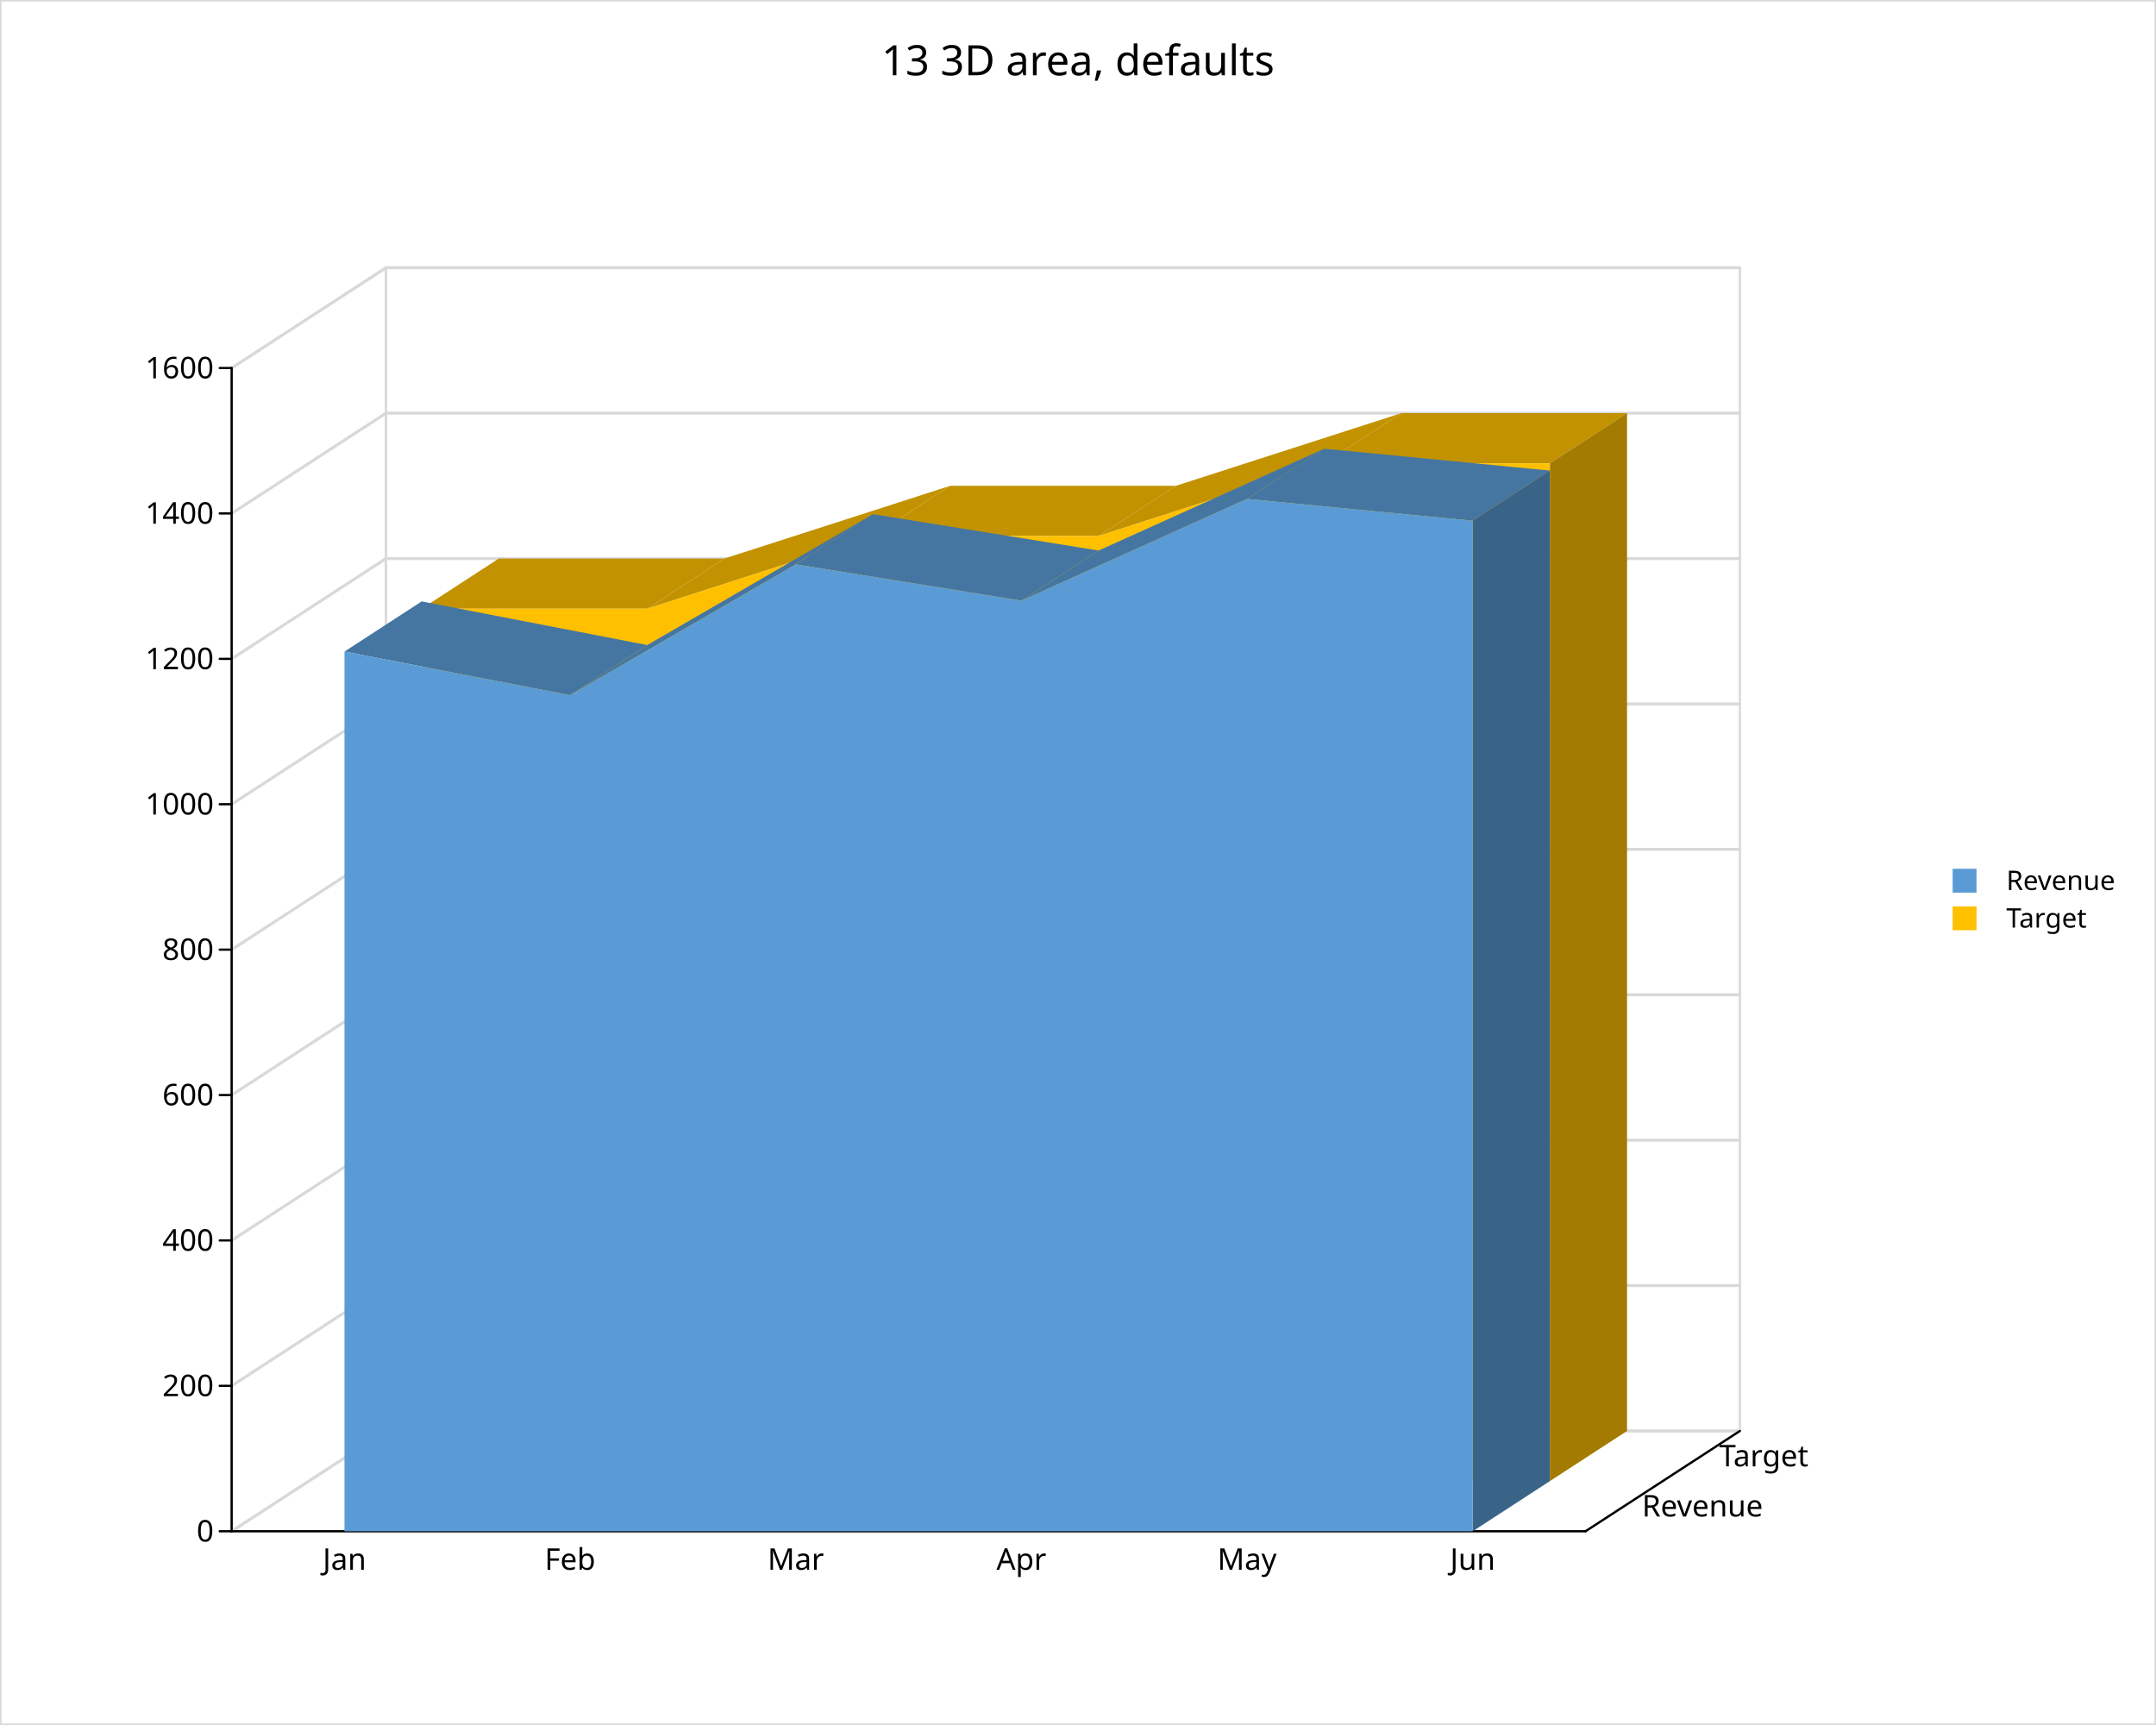
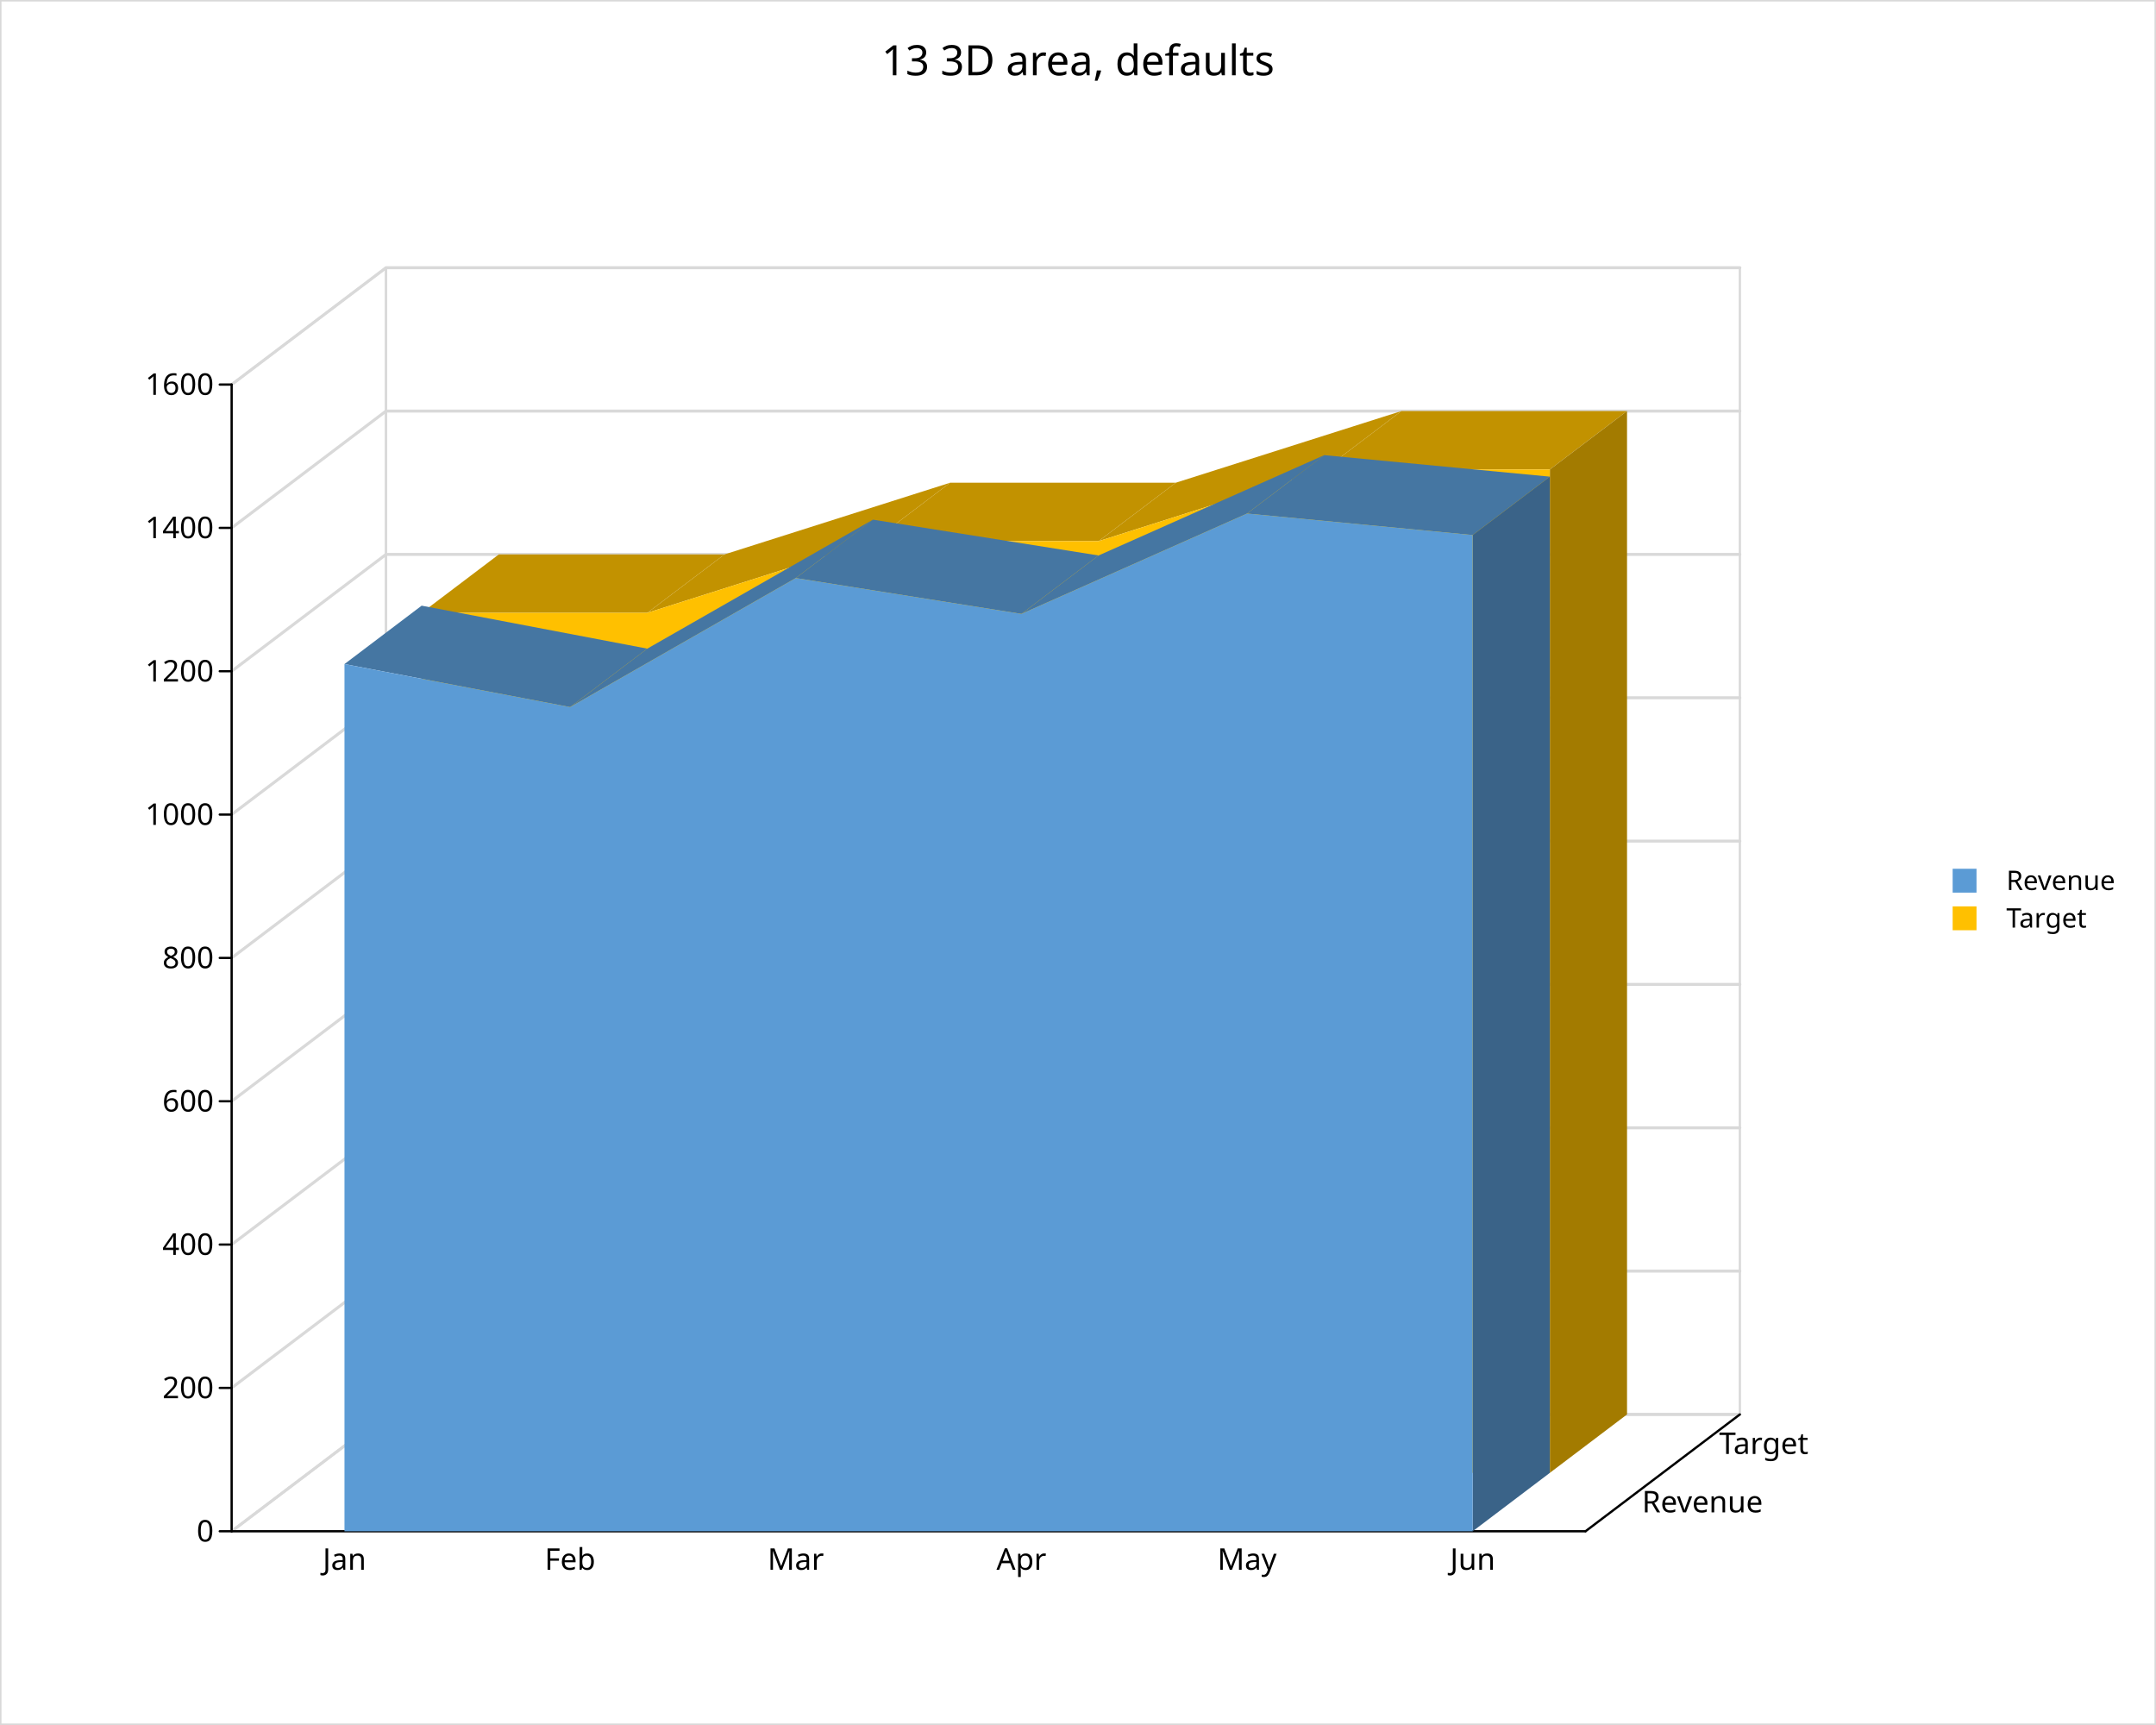
<svg xmlns="http://www.w3.org/2000/svg" class="svglite" data-engine-version="2.0" width="720.00pt" height="576.00pt" viewBox="0 0 720.00 576.00">
  <defs>
    <style type="text/css">
    .svglite line, .svglite polyline, .svglite polygon, .svglite path, .svglite rect, .svglite circle {
      fill: none;
      stroke: #000000;
      stroke-linecap: round;
      stroke-linejoin: round;
      stroke-miterlimit: 10.00;
    }
  </style>
  </defs>
  <rect width="100%" height="100%" style="stroke: none; fill: #FFFFFF;" />
  <defs>
    <clipPath id="cpMC4wMHw3MjAuMDB8MC4wMHw1NzYuMDA=">
      <rect x="0.00" y="0.00" width="720.00" height="576.00" />
    </clipPath>
  </defs>
  <g clip-path="url(#cpMC4wMHw3MjAuMDB8MC4wMHw1NzYuMDA=)">
    <rect x="0.00" y="0.00" width="720.00" height="576.00" style="stroke-width: 1.00; stroke: #D9D9D9; fill: #FFFFFF;" />
    <text x="360.00" y="25.14" text-anchor="middle" style="font-size: 14.00px; font-family: sans;" textLength="126.09px" lengthAdjust="spacingAndGlyphs">13 3D area, defaults</text>
-     <polygon points="128.91,477.82 581.03,477.82 581.03,89.40 128.91,89.40 " style="stroke-width: 0.75; stroke: #D9D9D9; fill: none;" />
-     <polygon points="77.36,511.31 128.91,477.82 128.91,89.40 77.36,122.89 " style="stroke-width: 0.75; stroke: #D9D9D9; fill: none;" />
-     <polygon points="77.36,511.31 529.48,511.31 581.03,477.82 128.91,477.82 " style="stroke-width: 0.75; stroke: #D9D9D9; fill: none;" />
-     <polyline points="77.36,511.31 128.91,477.82 581.03,477.82 " style="stroke-width: 1.00; stroke: #D9D9D9;" />
-     <polyline points="77.36,462.75 128.91,429.26 581.03,429.26 " style="stroke-width: 1.00; stroke: #D9D9D9;" />
-     <polyline points="77.36,414.20 128.91,380.71 581.03,380.71 " style="stroke-width: 1.00; stroke: #D9D9D9;" />
-     <polyline points="77.36,365.65 128.91,332.16 581.03,332.16 " style="stroke-width: 1.00; stroke: #D9D9D9;" />
-     <polyline points="77.36,317.10 128.91,283.61 581.03,283.61 " style="stroke-width: 1.00; stroke: #D9D9D9;" />
-     <polyline points="77.36,268.55 128.91,235.06 581.03,235.06 " style="stroke-width: 1.00; stroke: #D9D9D9;" />
-     <polyline points="77.36,220.00 128.91,186.50 581.03,186.50 " style="stroke-width: 1.00; stroke: #D9D9D9;" />
-     <polyline points="77.36,171.44 128.91,137.95 581.03,137.95 " style="stroke-width: 1.00; stroke: #D9D9D9;" />
-     <polyline points="77.36,122.89 128.91,89.40 581.03,89.40 " style="stroke-width: 1.00; stroke: #D9D9D9;" />
-     <polyline points="77.36,511.31 77.36,122.89 " style="stroke-width: 0.75;" />
+     <polygon points="128.91,472.30 581.03,472.30 581.03,89.40 128.91,89.40 " style="stroke-width: 0.75; stroke: #D9D9D9; fill: none;" />
+     <polygon points="77.36,511.31 128.91,472.30 128.91,89.40 77.36,128.41 " style="stroke-width: 0.75; stroke: #D9D9D9; fill: none;" />
+     <polygon points="77.36,511.31 529.48,511.31 581.03,472.30 128.91,472.30 " style="stroke-width: 0.75; stroke: #D9D9D9; fill: none;" />
+     <polyline points="77.36,511.31 128.91,472.30 581.03,472.30 " style="stroke-width: 1.00; stroke: #D9D9D9;" />
+     <polyline points="77.36,463.44 128.91,424.44 581.03,424.44 " style="stroke-width: 1.00; stroke: #D9D9D9;" />
+     <polyline points="77.36,415.58 128.91,376.58 581.03,376.58 " style="stroke-width: 1.00; stroke: #D9D9D9;" />
+     <polyline points="77.36,367.72 128.91,328.71 581.03,328.71 " style="stroke-width: 1.00; stroke: #D9D9D9;" />
+     <polyline points="77.36,319.86 128.91,280.85 581.03,280.85 " style="stroke-width: 1.00; stroke: #D9D9D9;" />
+     <polyline points="77.36,271.99 128.91,232.99 581.03,232.99 " style="stroke-width: 1.00; stroke: #D9D9D9;" />
+     <polyline points="77.36,224.13 128.91,185.13 581.03,185.13 " style="stroke-width: 1.00; stroke: #D9D9D9;" />
+     <polyline points="77.36,176.27 128.91,137.26 581.03,137.26 " style="stroke-width: 1.00; stroke: #D9D9D9;" />
+     <polyline points="77.36,128.41 128.91,89.40 581.03,89.40 " style="stroke-width: 1.00; stroke: #D9D9D9;" />
+     <polyline points="77.36,511.31 77.36,128.41 " style="stroke-width: 0.75;" />
    <polyline points="77.36,511.31 529.48,511.31 " style="stroke-width: 0.75;" />
    <polyline points="77.36,511.31 73.38,511.31 " style="stroke-width: 0.75;" />
    <text x="71.39" y="514.75" text-anchor="end" style="font-size: 10.00px; font-family: sans;" textLength="5.56px" lengthAdjust="spacingAndGlyphs">0</text>
-     <polyline points="77.36,462.75 73.38,462.75 " style="stroke-width: 0.75;" />
-     <text x="71.39" y="466.20" text-anchor="end" style="font-size: 10.00px; font-family: sans;" textLength="16.69px" lengthAdjust="spacingAndGlyphs">200</text>
-     <polyline points="77.36,414.20 73.38,414.20 " style="stroke-width: 0.75;" />
-     <text x="71.39" y="417.64" text-anchor="end" style="font-size: 10.00px; font-family: sans;" textLength="16.69px" lengthAdjust="spacingAndGlyphs">400</text>
-     <polyline points="77.36,365.65 73.38,365.65 " style="stroke-width: 0.75;" />
-     <text x="71.39" y="369.09" text-anchor="end" style="font-size: 10.00px; font-family: sans;" textLength="16.69px" lengthAdjust="spacingAndGlyphs">600</text>
-     <polyline points="77.36,317.10 73.38,317.10 " style="stroke-width: 0.75;" />
-     <text x="71.39" y="320.54" text-anchor="end" style="font-size: 10.00px; font-family: sans;" textLength="16.69px" lengthAdjust="spacingAndGlyphs">800</text>
-     <polyline points="77.36,268.55 73.38,268.55 " style="stroke-width: 0.75;" />
-     <text x="71.39" y="271.99" text-anchor="end" style="font-size: 10.00px; font-family: sans;" textLength="22.25px" lengthAdjust="spacingAndGlyphs">1000</text>
-     <polyline points="77.36,220.00 73.38,220.00 " style="stroke-width: 0.75;" />
-     <text x="71.39" y="223.44" text-anchor="end" style="font-size: 10.00px; font-family: sans;" textLength="22.25px" lengthAdjust="spacingAndGlyphs">1200</text>
-     <polyline points="77.36,171.44 73.38,171.44 " style="stroke-width: 0.75;" />
-     <text x="71.39" y="174.88" text-anchor="end" style="font-size: 10.00px; font-family: sans;" textLength="22.25px" lengthAdjust="spacingAndGlyphs">1400</text>
-     <polyline points="77.36,122.89 73.38,122.89 " style="stroke-width: 0.75;" />
-     <text x="71.39" y="126.33" text-anchor="end" style="font-size: 10.00px; font-family: sans;" textLength="22.25px" lengthAdjust="spacingAndGlyphs">1600</text>
+     <polyline points="77.36,463.44 73.38,463.44 " style="stroke-width: 0.75;" />
+     <text x="71.39" y="466.89" text-anchor="end" style="font-size: 10.00px; font-family: sans;" textLength="16.69px" lengthAdjust="spacingAndGlyphs">200</text>
+     <polyline points="77.36,415.58 73.38,415.58 " style="stroke-width: 0.75;" />
+     <text x="71.39" y="419.02" text-anchor="end" style="font-size: 10.00px; font-family: sans;" textLength="16.69px" lengthAdjust="spacingAndGlyphs">400</text>
+     <polyline points="77.36,367.72 73.38,367.72 " style="stroke-width: 0.75;" />
+     <text x="71.39" y="371.16" text-anchor="end" style="font-size: 10.00px; font-family: sans;" textLength="16.69px" lengthAdjust="spacingAndGlyphs">600</text>
+     <polyline points="77.36,319.86 73.38,319.86 " style="stroke-width: 0.75;" />
+     <text x="71.39" y="323.30" text-anchor="end" style="font-size: 10.00px; font-family: sans;" textLength="16.69px" lengthAdjust="spacingAndGlyphs">800</text>
+     <polyline points="77.36,271.99 73.38,271.99 " style="stroke-width: 0.75;" />
+     <text x="71.39" y="275.44" text-anchor="end" style="font-size: 10.00px; font-family: sans;" textLength="22.25px" lengthAdjust="spacingAndGlyphs">1000</text>
+     <polyline points="77.36,224.13 73.38,224.13 " style="stroke-width: 0.75;" />
+     <text x="71.39" y="227.57" text-anchor="end" style="font-size: 10.00px; font-family: sans;" textLength="22.25px" lengthAdjust="spacingAndGlyphs">1200</text>
+     <polyline points="77.36,176.27 73.38,176.27 " style="stroke-width: 0.75;" />
+     <text x="71.39" y="179.71" text-anchor="end" style="font-size: 10.00px; font-family: sans;" textLength="22.25px" lengthAdjust="spacingAndGlyphs">1400</text>
+     <polyline points="77.36,128.41 73.38,128.41 " style="stroke-width: 0.75;" />
+     <text x="71.39" y="131.85" text-anchor="end" style="font-size: 10.00px; font-family: sans;" textLength="22.25px" lengthAdjust="spacingAndGlyphs">1600</text>
    <text x="115.04" y="524.17" text-anchor="middle" style="font-size: 10.00px; font-family: sans;" textLength="16.13px" lengthAdjust="spacingAndGlyphs">Jan</text>
    <text x="190.39" y="524.17" text-anchor="middle" style="font-size: 10.00px; font-family: sans;" textLength="17.23px" lengthAdjust="spacingAndGlyphs">Feb</text>
    <text x="265.75" y="524.17" text-anchor="middle" style="font-size: 10.00px; font-family: sans;" textLength="17.23px" lengthAdjust="spacingAndGlyphs">Mar</text>
    <text x="341.10" y="524.17" text-anchor="middle" style="font-size: 10.00px; font-family: sans;" textLength="15.56px" lengthAdjust="spacingAndGlyphs">Apr</text>
    <text x="416.45" y="524.17" text-anchor="middle" style="font-size: 10.00px; font-family: sans;" textLength="18.90px" lengthAdjust="spacingAndGlyphs">May</text>
    <text x="491.81" y="524.17" text-anchor="middle" style="font-size: 10.00px; font-family: sans;" textLength="16.13px" lengthAdjust="spacingAndGlyphs">Jun</text>
-     <polyline points="529.48,511.31 581.03,477.82 " style="stroke-width: 0.75;" />
-     <text x="548.35" y="506.37" style="font-size: 10.00px; font-family: sans;" textLength="40.04px" lengthAdjust="spacingAndGlyphs">Revenue</text>
-     <text x="574.12" y="489.63" style="font-size: 10.00px; font-family: sans;" textLength="28.90px" lengthAdjust="spacingAndGlyphs">Target</text>
-     <polygon points="140.81,203.25 216.17,203.25 241.94,186.50 166.58,186.50 " style="stroke-width: 0.75; stroke: none; fill: #C29200;" />
-     <polygon points="216.17,203.25 291.52,178.97 317.29,162.23 241.94,186.50 " style="stroke-width: 0.75; stroke: none; fill: #C29200;" />
-     <polygon points="291.52,178.97 366.87,178.97 392.65,162.23 317.29,162.23 " style="stroke-width: 0.75; stroke: none; fill: #C29200;" />
-     <polygon points="366.87,178.97 442.23,154.70 468.00,137.95 392.65,162.23 " style="stroke-width: 0.75; stroke: none; fill: #C29200;" />
-     <polygon points="442.23,154.70 517.58,154.70 543.35,137.95 468.00,137.95 " style="stroke-width: 0.75; stroke: none; fill: #C29200;" />
-     <polygon points="517.58,494.56 517.58,154.70 543.35,137.95 543.35,477.82 " style="stroke-width: 0.75; stroke: none; fill: #A37B00;" />
-     <polygon points="140.81,494.56 216.17,494.56 291.52,494.56 366.87,494.56 442.23,494.56 517.58,494.56 517.58,154.70 442.23,154.70 366.87,178.97 291.52,178.97 216.17,203.25 140.81,203.25 " style="stroke-width: 0.75; stroke: none; fill: #FFC000;" />
-     <polygon points="115.04,217.57 190.39,232.13 216.17,215.39 140.81,200.82 " style="stroke-width: 0.75; stroke: none; fill: #4576A2;" />
-     <polygon points="190.39,232.13 265.75,188.44 291.52,171.69 216.17,215.39 " style="stroke-width: 0.75; stroke: none; fill: #4576A2;" />
-     <polygon points="265.75,188.44 341.10,200.57 366.87,183.83 291.52,171.69 " style="stroke-width: 0.75; stroke: none; fill: #4576A2;" />
-     <polygon points="341.10,200.57 416.45,166.59 442.23,149.84 366.87,183.83 " style="stroke-width: 0.75; stroke: none; fill: #4576A2;" />
-     <polygon points="416.45,166.59 491.81,173.87 517.58,157.13 442.23,149.84 " style="stroke-width: 0.75; stroke: none; fill: #4576A2;" />
-     <polygon points="491.81,511.31 491.81,173.87 517.58,157.13 517.58,494.56 " style="stroke-width: 0.75; stroke: none; fill: #3A6388;" />
-     <polygon points="115.04,511.31 190.39,511.31 265.75,511.31 341.10,511.31 416.45,511.31 491.81,511.31 491.81,173.87 416.45,166.59 341.10,200.57 265.75,188.44 190.39,232.13 115.04,217.57 " style="stroke-width: 0.75; stroke: none; fill: #5B9BD5;" />
+     <polyline points="529.48,511.31 581.03,472.30 " style="stroke-width: 0.75;" />
+     <text x="548.35" y="505.00" style="font-size: 10.00px; font-family: sans;" textLength="40.04px" lengthAdjust="spacingAndGlyphs">Revenue</text>
+     <text x="574.12" y="485.49" style="font-size: 10.00px; font-family: sans;" textLength="28.90px" lengthAdjust="spacingAndGlyphs">Target</text>
+     <polygon points="140.81,204.63 216.17,204.63 241.94,185.13 166.58,185.13 " style="stroke-width: 0.75; stroke: none; fill: #C29200;" />
+     <polygon points="216.17,204.63 291.52,180.70 317.29,161.19 241.94,185.13 " style="stroke-width: 0.75; stroke: none; fill: #C29200;" />
+     <polygon points="291.52,180.70 366.87,180.70 392.65,161.19 317.29,161.19 " style="stroke-width: 0.75; stroke: none; fill: #C29200;" />
+     <polygon points="366.87,180.70 442.23,156.77 468.00,137.26 392.65,161.19 " style="stroke-width: 0.75; stroke: none; fill: #C29200;" />
+     <polygon points="442.23,156.77 517.58,156.77 543.35,137.26 468.00,137.26 " style="stroke-width: 0.75; stroke: none; fill: #C29200;" />
+     <polygon points="517.58,491.80 517.58,156.77 543.35,137.26 543.35,472.30 " style="stroke-width: 0.75; stroke: none; fill: #A37B00;" />
+     <polygon points="140.81,491.80 216.17,491.80 291.52,491.80 366.87,491.80 442.23,491.80 517.58,491.80 517.58,156.77 442.23,156.77 366.87,180.70 291.52,180.70 216.17,204.63 140.81,204.63 " style="stroke-width: 0.75; stroke: none; fill: #FFC000;" />
+     <polygon points="115.04,221.74 190.39,236.10 216.17,216.59 140.81,202.24 " style="stroke-width: 0.75; stroke: none; fill: #4576A2;" />
+     <polygon points="190.39,236.10 265.75,193.02 291.52,173.52 216.17,216.59 " style="stroke-width: 0.75; stroke: none; fill: #4576A2;" />
+     <polygon points="265.75,193.02 341.10,204.99 366.87,185.48 291.52,173.52 " style="stroke-width: 0.75; stroke: none; fill: #4576A2;" />
+     <polygon points="341.10,204.99 416.45,171.48 442.23,151.98 366.87,185.48 " style="stroke-width: 0.75; stroke: none; fill: #4576A2;" />
+     <polygon points="416.45,171.48 491.81,178.66 517.58,159.16 442.23,151.98 " style="stroke-width: 0.75; stroke: none; fill: #4576A2;" />
+     <polygon points="491.81,511.31 491.81,178.66 517.58,159.16 517.58,491.80 " style="stroke-width: 0.75; stroke: none; fill: #3A6388;" />
+     <polygon points="115.04,511.31 190.39,511.31 265.75,511.31 341.10,511.31 416.45,511.31 491.81,511.31 491.81,178.66 416.45,171.48 341.10,204.99 265.75,193.02 190.39,236.10 115.04,221.74 " style="stroke-width: 0.75; stroke: none; fill: #5B9BD5;" />
    <rect x="652.09" y="290.09" width="7.97" height="7.97" style="stroke-width: 0.75; stroke: none; fill: #5B9BD5;" />
    <text x="670.02" y="297.17" style="font-size: 9.00px; font-family: sans;" textLength="36.03px" lengthAdjust="spacingAndGlyphs">Revenue</text>
    <rect x="652.09" y="302.65" width="7.97" height="7.97" style="stroke-width: 0.75; stroke: none; fill: #FFC000;" />
    <text x="670.02" y="309.73" style="font-size: 9.00px; font-family: sans;" textLength="26.01px" lengthAdjust="spacingAndGlyphs">Target</text>
  </g>
</svg>
